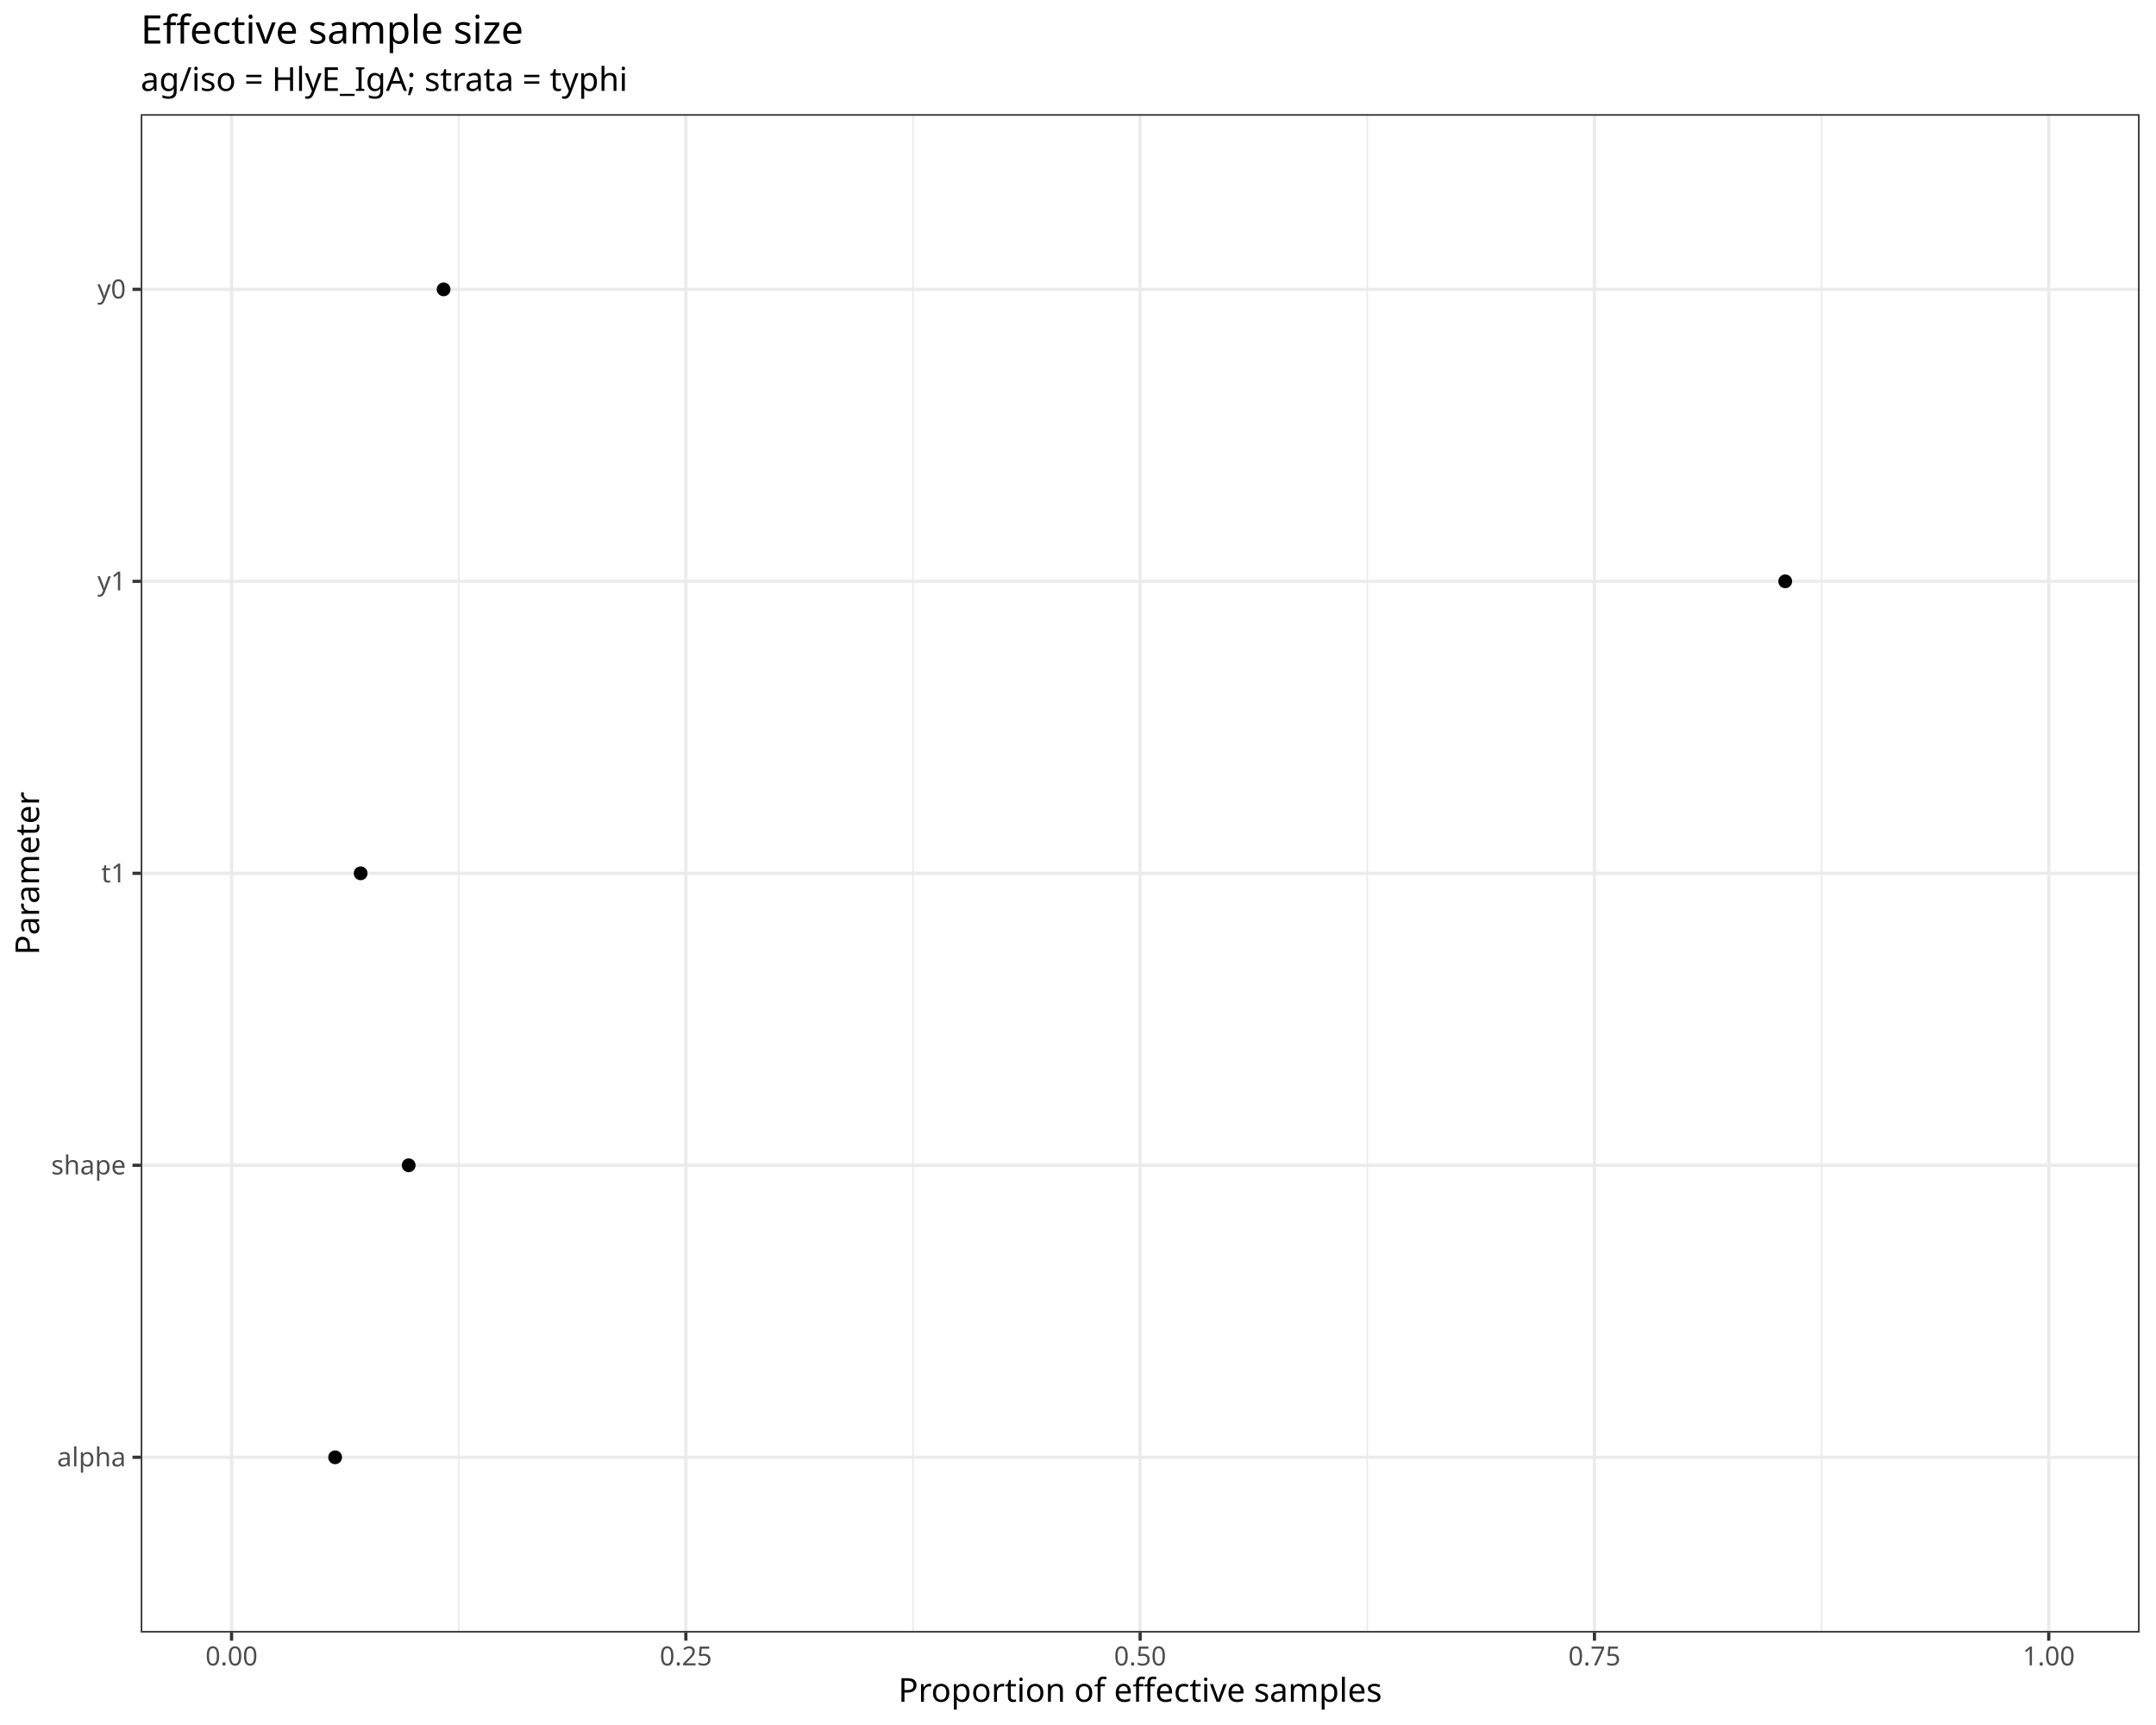
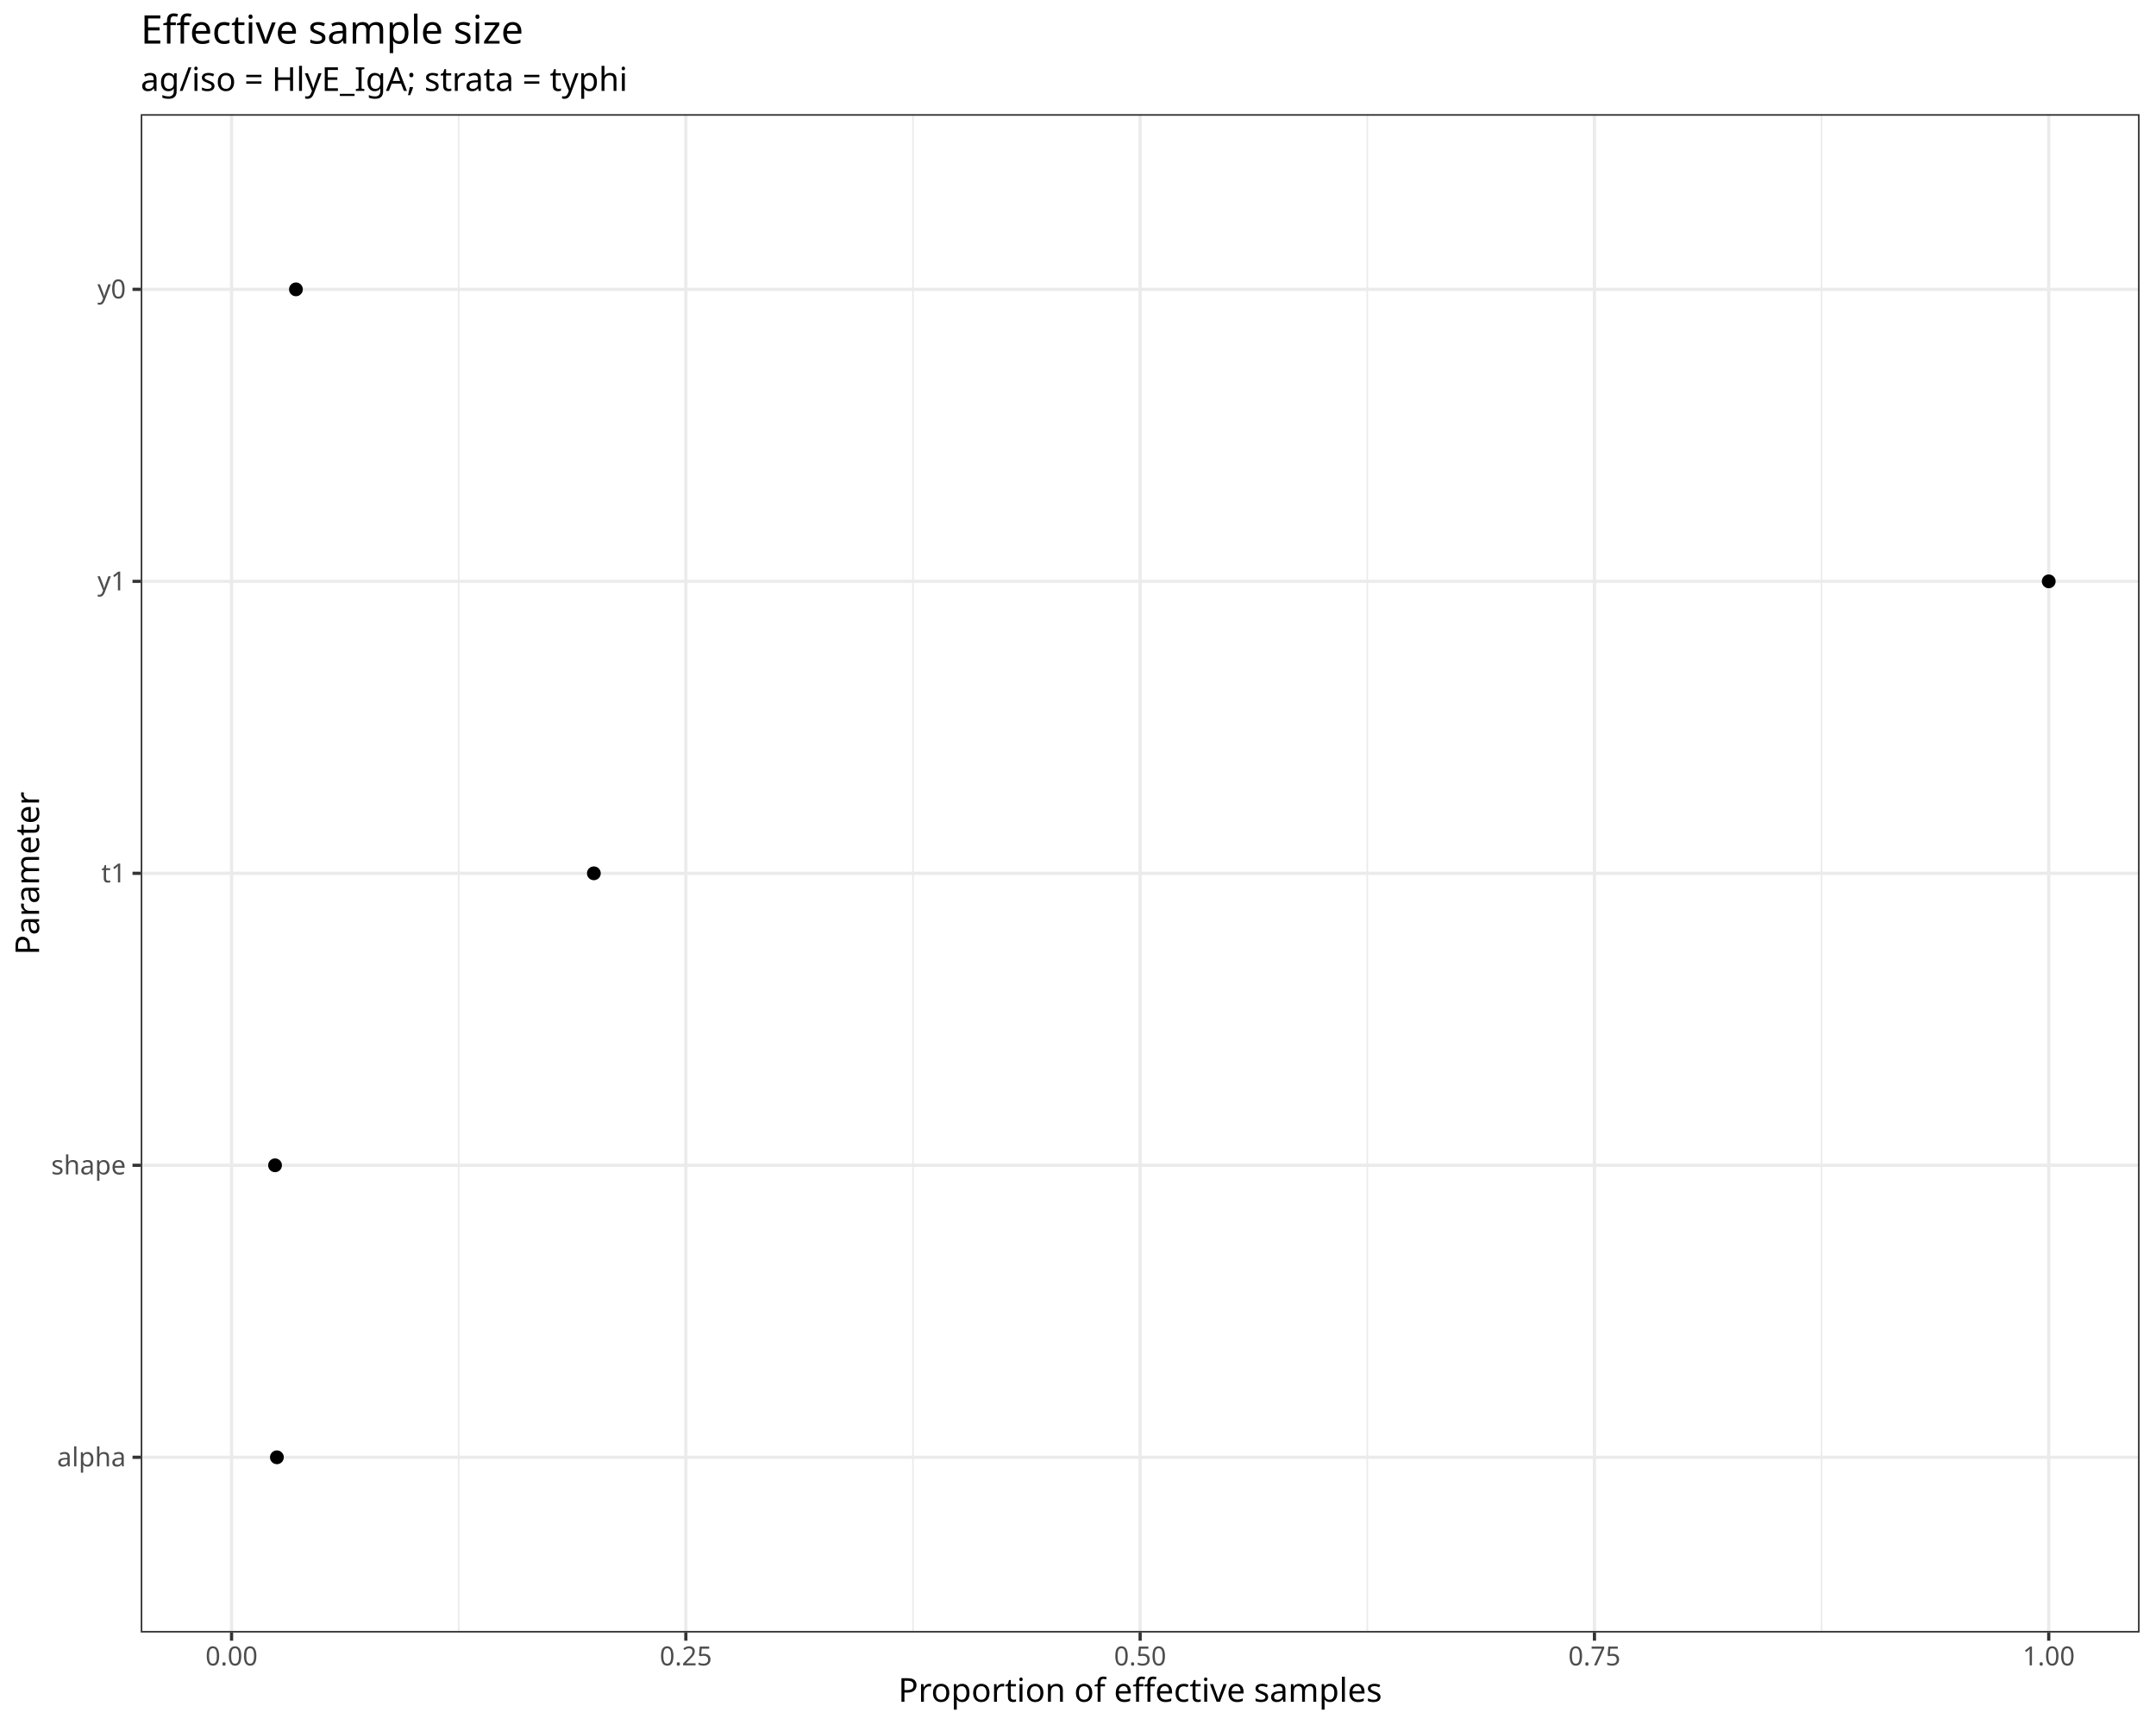
<svg xmlns="http://www.w3.org/2000/svg" class="svglite" data-engine-version="2.0" width="720.00pt" height="576.00pt" viewBox="0 0 720.00 576.00">
  <defs>
    <style type="text/css">
    .svglite line, .svglite polyline, .svglite polygon, .svglite path, .svglite rect, .svglite circle {
      fill: none;
      stroke: #000000;
      stroke-linecap: round;
      stroke-linejoin: round;
      stroke-miterlimit: 10.00;
    }
  </style>
  </defs>
  <rect width="100%" height="100%" style="stroke: none; fill: #FFFFFF;" />
  <defs>
    <clipPath id="cpMC4wMHw3MjAuMDB8MC4wMHw1NzYuMDA=">
      <rect x="0.00" y="0.00" width="720.00" height="576.00" />
    </clipPath>
  </defs>
  <g clip-path="url(#cpMC4wMHw3MjAuMDB8MC4wMHw1NzYuMDA=)">
    <rect x="0.00" y="0.00" width="720.00" height="576.00" style="stroke-width: 1.07; stroke: #FFFFFF; fill: #FFFFFF;" />
  </g>
  <defs>
    <clipPath id="cpNDYuOTl8NzE0LjUyfDM4LjEyfDU0NS4xMQ==">
      <rect x="46.99" y="38.12" width="667.53" height="507.00" />
    </clipPath>
  </defs>
  <g clip-path="url(#cpNDYuOTl8NzE0LjUyfDM4LjEyfDU0NS4xMQ==)">
    <rect x="46.99" y="38.12" width="667.53" height="507.00" style="stroke-width: 1.07; stroke: none; fill: #FFFFFF;" />
    <polyline points="153.18,545.11 153.18,38.12 " style="stroke-width: 0.53; stroke: #EBEBEB; stroke-linecap: butt;" />
    <polyline points="304.90,545.11 304.90,38.12 " style="stroke-width: 0.53; stroke: #EBEBEB; stroke-linecap: butt;" />
    <polyline points="456.61,545.11 456.61,38.12 " style="stroke-width: 0.53; stroke: #EBEBEB; stroke-linecap: butt;" />
    <polyline points="608.32,545.11 608.32,38.12 " style="stroke-width: 0.53; stroke: #EBEBEB; stroke-linecap: butt;" />
    <polyline points="46.99,486.61 714.52,486.61 " style="stroke-width: 1.07; stroke: #EBEBEB; stroke-linecap: butt;" />
    <polyline points="46.99,389.11 714.52,389.11 " style="stroke-width: 1.07; stroke: #EBEBEB; stroke-linecap: butt;" />
    <polyline points="46.99,291.61 714.52,291.61 " style="stroke-width: 1.07; stroke: #EBEBEB; stroke-linecap: butt;" />
    <polyline points="46.99,194.12 714.52,194.12 " style="stroke-width: 1.07; stroke: #EBEBEB; stroke-linecap: butt;" />
    <polyline points="46.99,96.62 714.52,96.62 " style="stroke-width: 1.07; stroke: #EBEBEB; stroke-linecap: butt;" />
    <polyline points="77.33,545.11 77.33,38.12 " style="stroke-width: 1.07; stroke: #EBEBEB; stroke-linecap: butt;" />
    <polyline points="229.04,545.11 229.04,38.12 " style="stroke-width: 1.07; stroke: #EBEBEB; stroke-linecap: butt;" />
    <polyline points="380.75,545.11 380.75,38.12 " style="stroke-width: 1.07; stroke: #EBEBEB; stroke-linecap: butt;" />
    <polyline points="532.47,545.11 532.47,38.12 " style="stroke-width: 1.07; stroke: #EBEBEB; stroke-linecap: butt;" />
    <polyline points="684.18,545.11 684.18,38.12 " style="stroke-width: 1.07; stroke: #EBEBEB; stroke-linecap: butt;" />
-     <circle cx="111.92" cy="486.61" r="1.95" style="stroke-width: 0.71; fill: #000000;" />
-     <circle cx="136.48" cy="389.11" r="1.95" style="stroke-width: 0.71; fill: #000000;" />
-     <circle cx="120.44" cy="291.61" r="1.95" style="stroke-width: 0.71; fill: #000000;" />
-     <circle cx="148.14" cy="96.62" r="1.95" style="stroke-width: 0.71; fill: #000000;" />
-     <circle cx="596.18" cy="194.12" r="1.95" style="stroke-width: 0.71; fill: #000000;" />
+     <circle cx="92.47" cy="486.61" r="1.95" style="stroke-width: 0.71; fill: #000000;" />
+     <circle cx="91.85" cy="389.11" r="1.95" style="stroke-width: 0.71; fill: #000000;" />
+     <circle cx="198.32" cy="291.61" r="1.95" style="stroke-width: 0.71; fill: #000000;" />
+     <circle cx="98.83" cy="96.62" r="1.95" style="stroke-width: 0.71; fill: #000000;" />
+     <circle cx="684.18" cy="194.12" r="1.95" style="stroke-width: 0.71; fill: #000000;" />
    <rect x="46.99" y="38.12" width="667.53" height="507.00" style="stroke-width: 1.07; stroke: #333333;" />
  </g>
  <g clip-path="url(#cpMC4wMHw3MjAuMDB8MC4wMHw1NzYuMDA=)">
    <text x="42.05" y="489.64" text-anchor="end" style="font-size: 8.80px; fill: #4D4D4D; font-family: sans;" textLength="21.53px" lengthAdjust="spacingAndGlyphs">alpha</text>
    <text x="42.05" y="392.14" text-anchor="end" style="font-size: 8.80px; fill: #4D4D4D; font-family: sans;" textLength="23.98px" lengthAdjust="spacingAndGlyphs">shape</text>
    <text x="42.05" y="294.64" text-anchor="end" style="font-size: 8.80px; fill: #4D4D4D; font-family: sans;" textLength="7.34px" lengthAdjust="spacingAndGlyphs">t1</text>
    <text x="42.05" y="197.14" text-anchor="end" style="font-size: 8.80px; fill: #4D4D4D; font-family: sans;" textLength="9.30px" lengthAdjust="spacingAndGlyphs">y1</text>
    <text x="42.05" y="99.64" text-anchor="end" style="font-size: 8.80px; fill: #4D4D4D; font-family: sans;" textLength="9.30px" lengthAdjust="spacingAndGlyphs">y0</text>
    <polyline points="44.25,486.61 46.99,486.61 " style="stroke-width: 1.07; stroke: #333333; stroke-linecap: butt;" />
    <polyline points="44.25,389.11 46.99,389.11 " style="stroke-width: 1.07; stroke: #333333; stroke-linecap: butt;" />
    <polyline points="44.25,291.61 46.99,291.61 " style="stroke-width: 1.07; stroke: #333333; stroke-linecap: butt;" />
    <polyline points="44.25,194.12 46.99,194.12 " style="stroke-width: 1.07; stroke: #333333; stroke-linecap: butt;" />
    <polyline points="44.25,96.62 46.99,96.62 " style="stroke-width: 1.07; stroke: #333333; stroke-linecap: butt;" />
    <polyline points="77.33,547.85 77.33,545.11 " style="stroke-width: 1.07; stroke: #333333; stroke-linecap: butt;" />
    <polyline points="229.04,547.85 229.04,545.11 " style="stroke-width: 1.07; stroke: #333333; stroke-linecap: butt;" />
    <polyline points="380.75,547.85 380.75,545.11 " style="stroke-width: 1.07; stroke: #333333; stroke-linecap: butt;" />
    <polyline points="532.47,547.85 532.47,545.11 " style="stroke-width: 1.07; stroke: #333333; stroke-linecap: butt;" />
    <polyline points="684.18,547.85 684.18,545.11 " style="stroke-width: 1.07; stroke: #333333; stroke-linecap: butt;" />
    <text x="77.33" y="556.10" text-anchor="middle" style="font-size: 8.80px; fill: #4D4D4D; font-family: sans;" textLength="17.13px" lengthAdjust="spacingAndGlyphs">0.00</text>
    <text x="229.04" y="556.10" text-anchor="middle" style="font-size: 8.80px; fill: #4D4D4D; font-family: sans;" textLength="17.13px" lengthAdjust="spacingAndGlyphs">0.25</text>
    <text x="380.75" y="556.10" text-anchor="middle" style="font-size: 8.80px; fill: #4D4D4D; font-family: sans;" textLength="17.13px" lengthAdjust="spacingAndGlyphs">0.50</text>
    <text x="532.47" y="556.10" text-anchor="middle" style="font-size: 8.80px; fill: #4D4D4D; font-family: sans;" textLength="17.13px" lengthAdjust="spacingAndGlyphs">0.75</text>
    <text x="684.18" y="556.10" text-anchor="middle" style="font-size: 8.80px; fill: #4D4D4D; font-family: sans;" textLength="17.13px" lengthAdjust="spacingAndGlyphs">1.00</text>
    <text x="380.75" y="568.24" text-anchor="middle" style="font-size: 11.00px; font-family: sans;" textLength="151.04px" lengthAdjust="spacingAndGlyphs">Proportion of effective samples</text>
    <text transform="translate(13.05,291.61) rotate(-90)" text-anchor="middle" style="font-size: 11.00px; font-family: sans;" textLength="51.36px" lengthAdjust="spacingAndGlyphs">Parameter</text>
    <text x="46.99" y="30.35" style="font-size: 11.00px; font-family: sans;" textLength="160.22px" lengthAdjust="spacingAndGlyphs">ag/iso = HlyE_IgA; strata =  typhi</text>
    <text x="46.99" y="14.56" style="font-size: 13.20px; font-family: sans;" textLength="124.01px" lengthAdjust="spacingAndGlyphs">Effective sample size</text>
  </g>
</svg>
